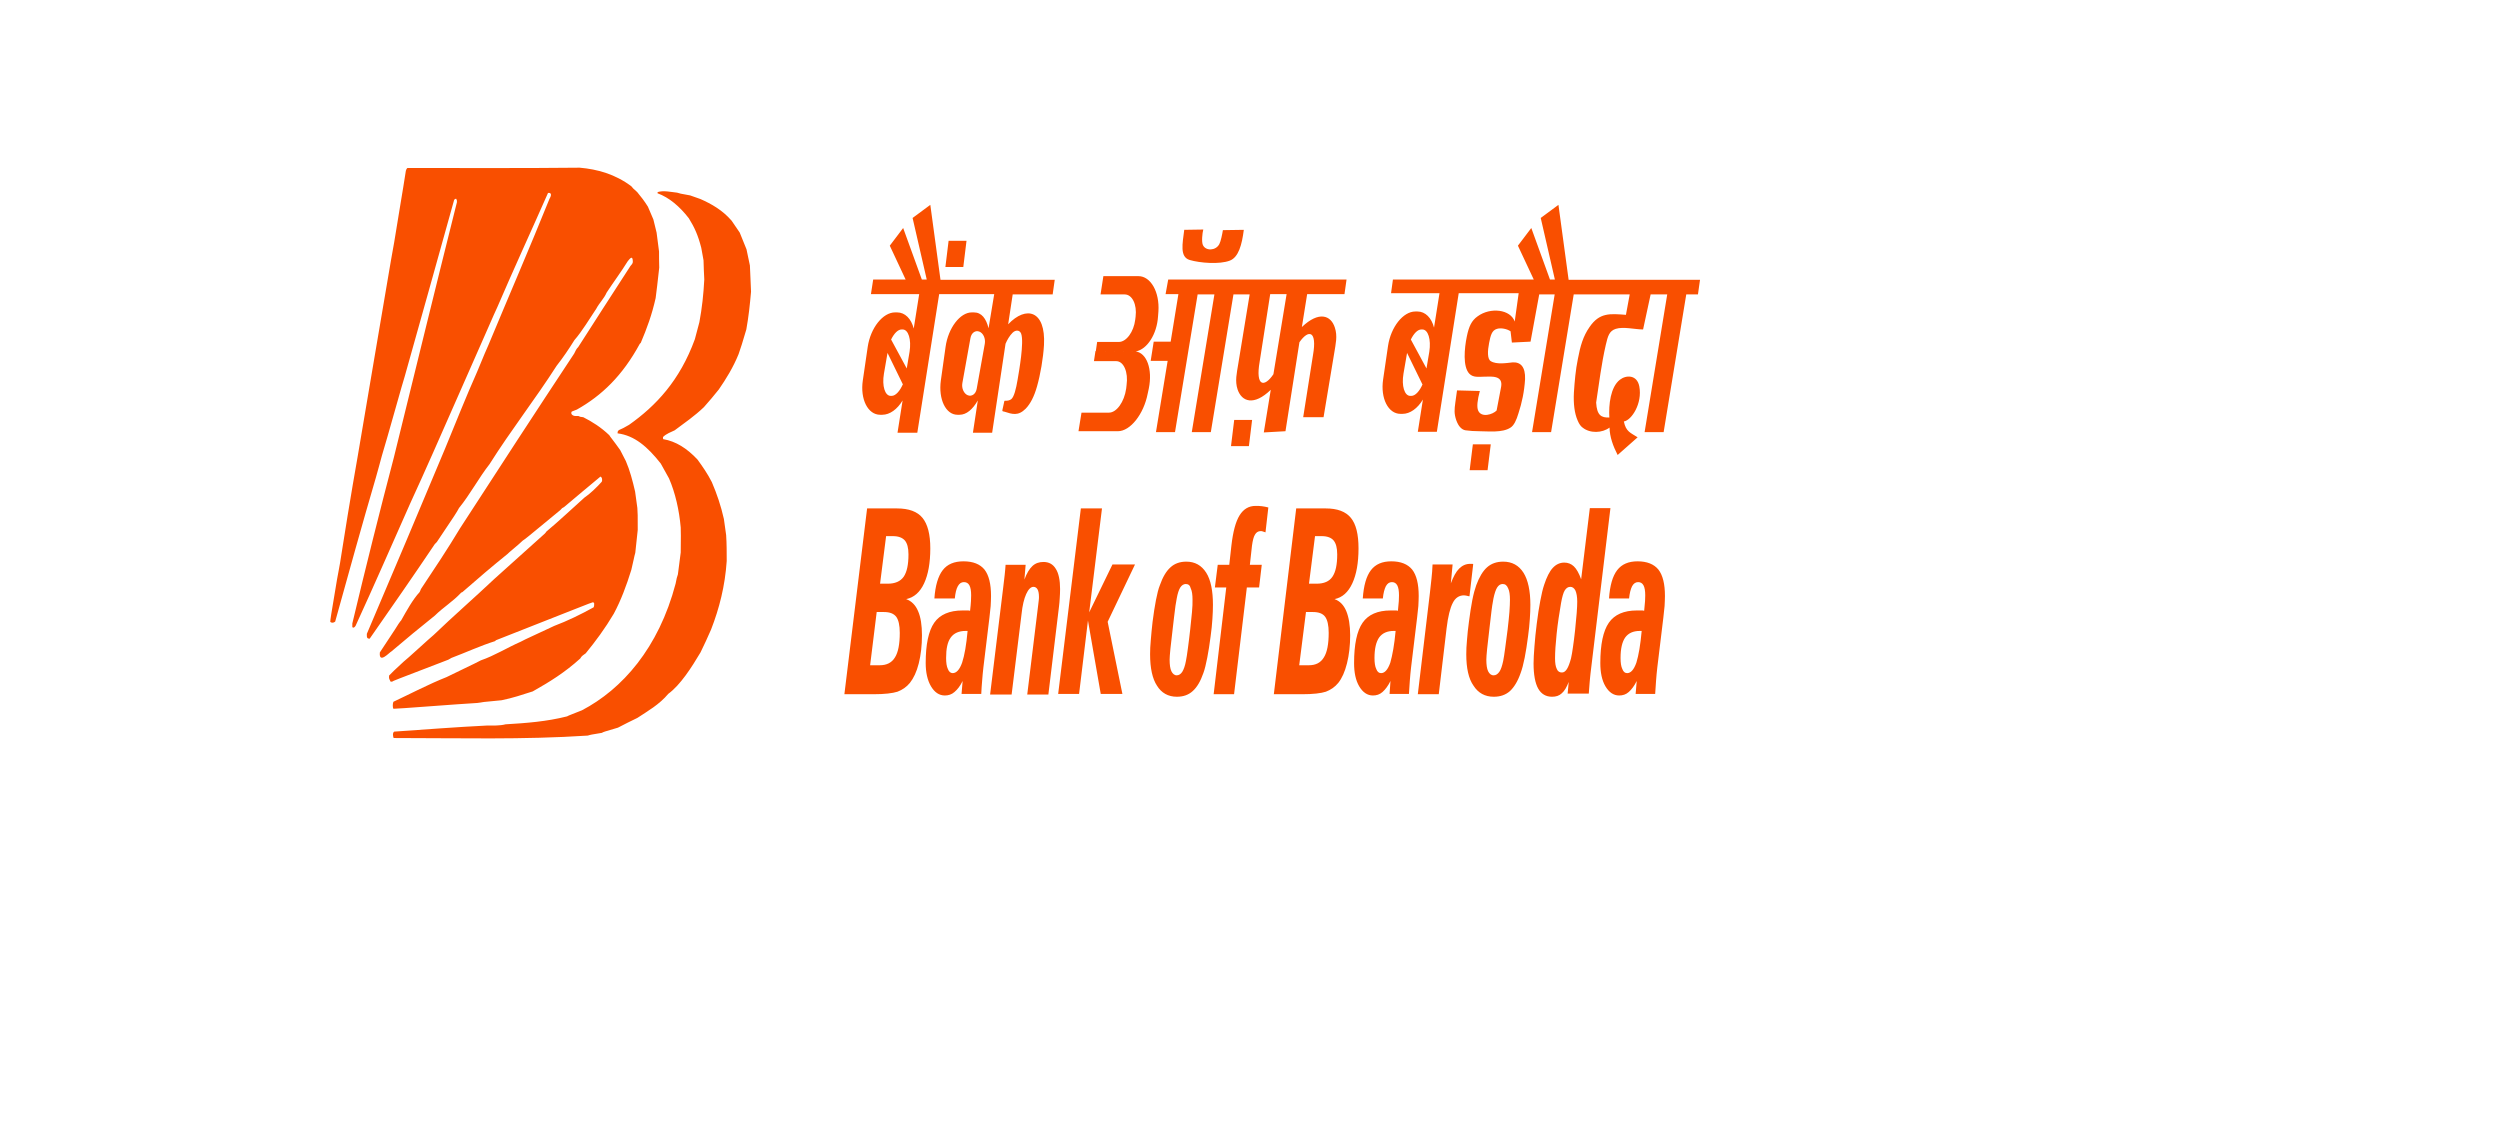
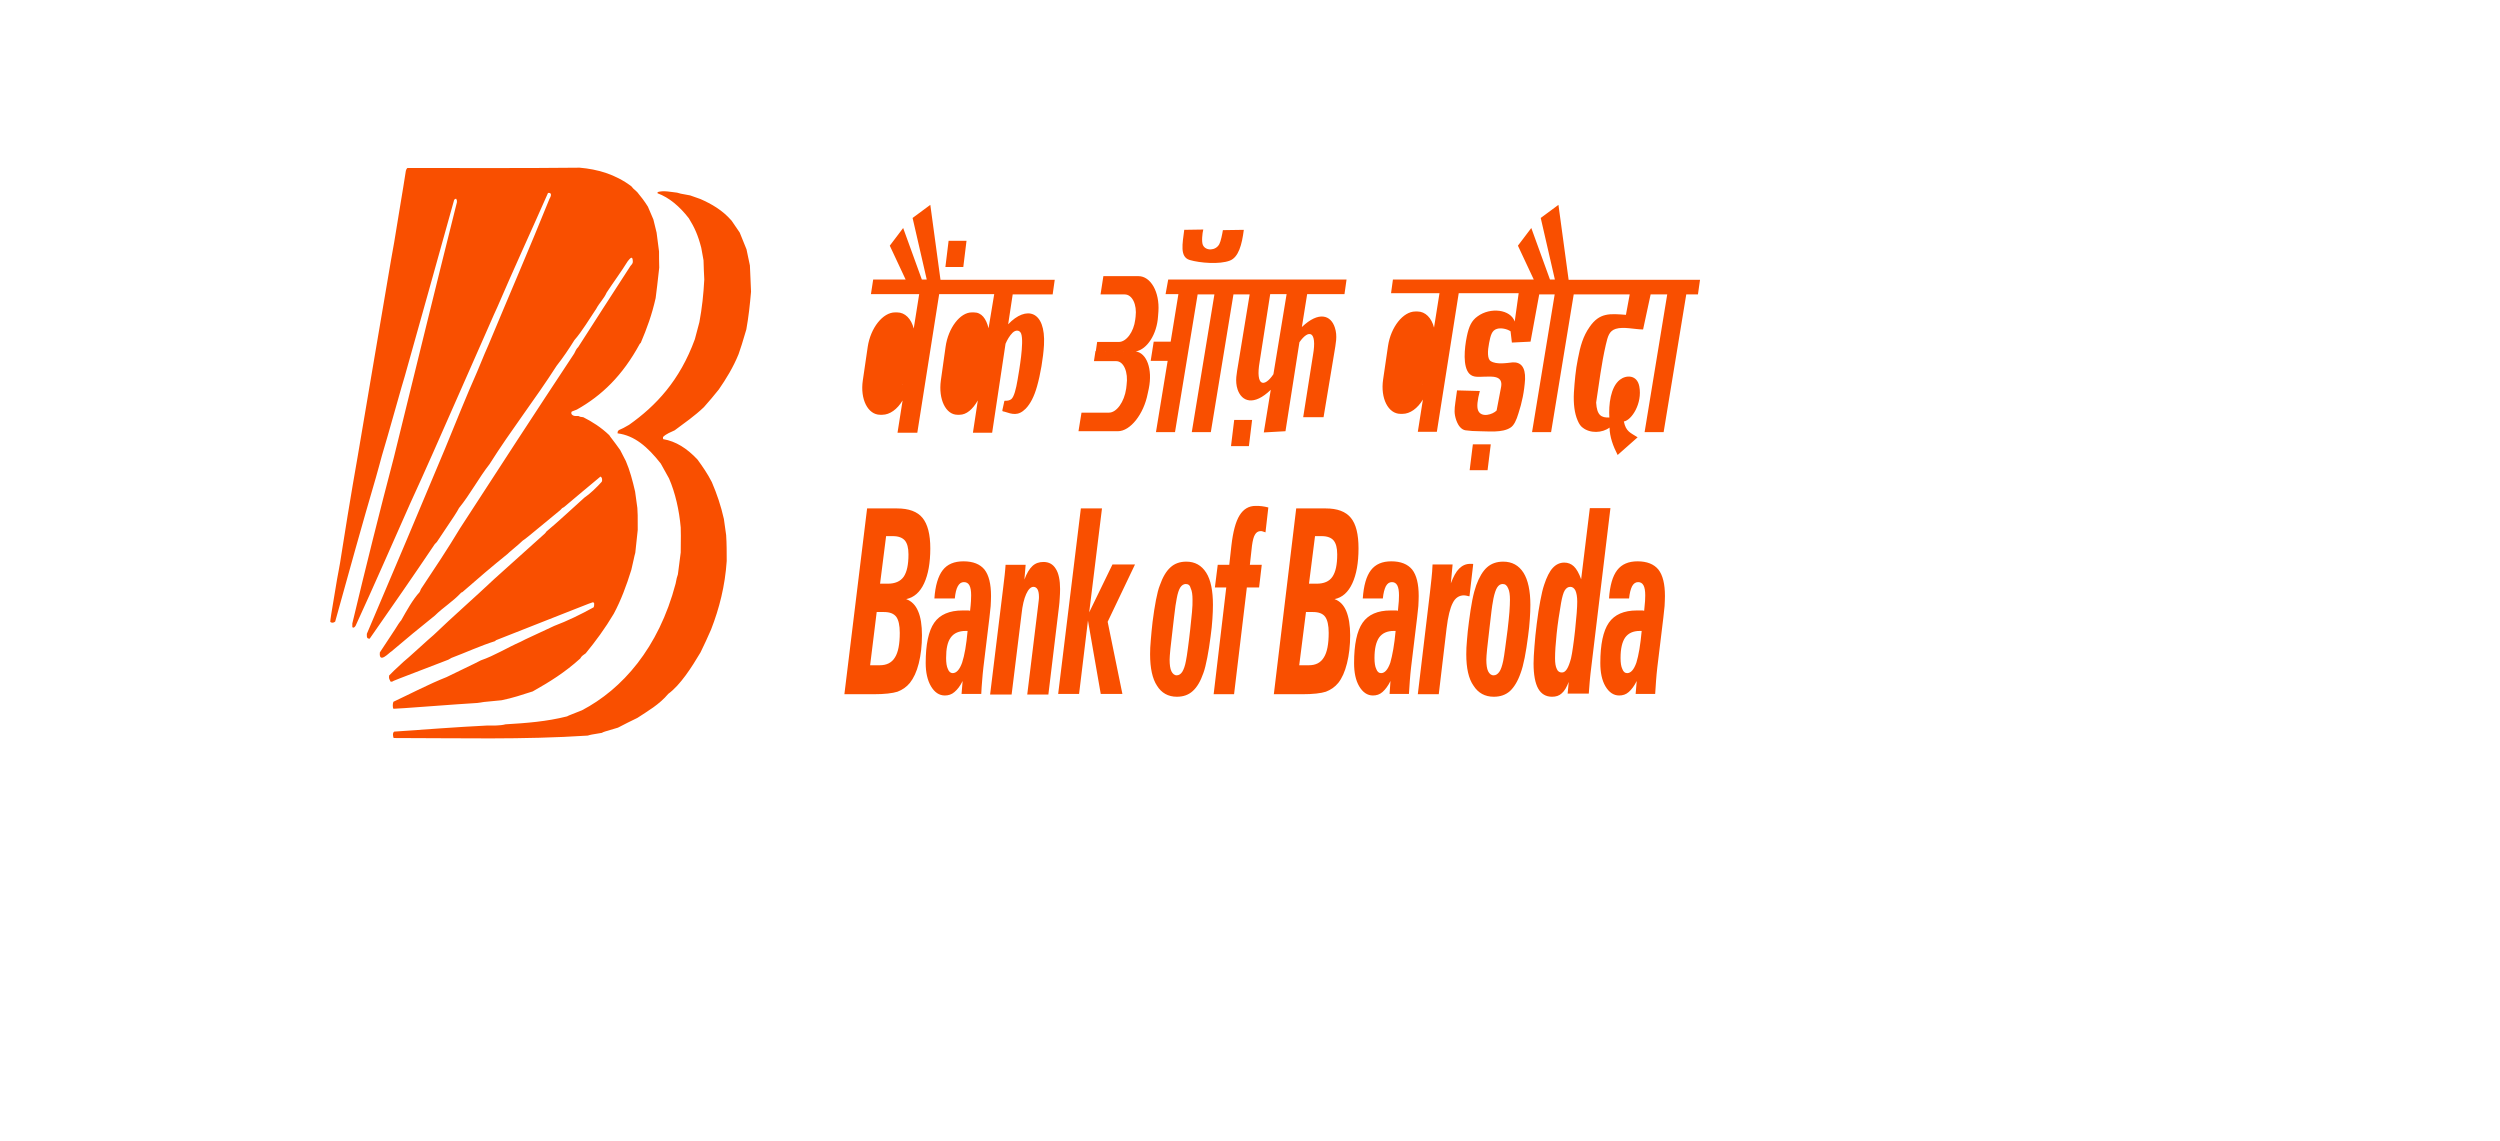
<svg xmlns="http://www.w3.org/2000/svg" viewBox="-234 25.7 805 499.8" width="2500" height="1141">
  <defs />
  <g fill="#f94f00" style="" transform="matrix(0.568103, 0, 0, 0.68017, -101.1536, 92.19074)">
    <path d="M 776.662 308.569 L 775.296 308.569 C 770.092 308.569 766.396 309.991 763.933 312.827 C 761.603 315.669 760.375 319.926 760.375 326.01 C 760.375 329.052 760.786 331.487 761.744 333.108 C 762.564 334.935 763.796 335.745 765.435 335.745 C 768.313 335.745 770.64 333.514 772.558 329.052 C 774.336 324.186 775.705 317.495 776.662 308.569 M 772.829 340.817 C 770.913 344.061 768.861 346.292 766.67 347.915 C 764.48 349.539 762.017 350.145 759.279 350.145 C 755.033 350.145 751.475 348.117 748.738 344.265 C 746 340.412 744.77 335.341 744.77 329.258 C 744.77 317.288 746.957 308.569 751.338 303.296 C 755.717 298.022 762.974 295.388 772.966 295.388 L 776.391 295.388 C 777.209 295.388 777.893 295.388 778.579 295.587 C 778.853 292.953 779.126 290.923 779.263 289.301 C 779.4 287.678 779.4 286.461 779.4 285.651 C 779.4 282.811 778.989 280.58 778.031 279.163 C 777.072 277.74 775.705 277.133 773.923 277.133 C 772.006 277.133 770.501 277.943 769.271 279.767 C 768.174 281.594 767.355 284.23 766.944 287.678 L 751.475 287.678 C 752.158 279.363 754.213 273.277 757.772 269.427 C 761.331 265.568 766.534 263.746 773.514 263.746 C 780.768 263.746 786.109 265.568 789.529 269.023 C 792.952 272.669 794.597 278.348 794.597 286.056 C 794.597 288.082 794.455 290.113 794.32 292.545 C 794.045 294.983 793.774 297.413 793.363 300.05 L 788.71 332.094 C 788.296 334.935 788.026 337.775 787.749 340.613 C 787.475 343.454 787.339 346.092 787.065 349.134 L 772.006 349.134 L 772.829 340.817 Z M 720.4 341.424 C 718.896 344.671 717.117 347.307 715.064 348.727 C 713.009 350.35 710.546 350.959 707.534 350.959 C 702.743 350.959 699.184 349.134 696.856 345.688 C 694.532 342.233 693.297 336.76 693.297 329.458 C 693.297 326.621 693.573 322.97 693.982 318.506 C 694.391 314.041 694.941 309.174 695.76 303.902 C 696.585 298.223 697.539 293.357 698.5 289.099 C 699.459 284.841 700.418 281.393 701.511 278.755 C 703.427 273.888 705.62 270.237 708.082 268.007 C 710.546 265.771 713.559 264.558 716.98 264.558 C 719.854 264.558 722.317 265.369 724.373 266.99 C 726.426 268.615 728.338 271.452 729.984 275.306 L 736.691 229.468 L 752.571 229.468 L 737.24 335.745 C 736.966 337.369 736.829 339.399 736.554 341.629 C 736.282 343.862 736.144 346.292 735.871 348.93 L 719.578 348.93 L 720.4 341.424 Z M 721.634 280.175 C 719.854 280.175 718.485 280.986 717.391 282.403 C 716.295 283.827 715.336 286.666 714.513 290.516 C 713.15 297.212 711.915 303.699 711.092 310.396 C 710.272 316.884 709.863 322.157 709.863 326.215 C 709.863 329.258 710.272 331.487 711.232 333.108 C 712.051 334.731 713.419 335.341 715.2 335.341 C 716.708 335.341 717.937 334.531 719.033 333.108 C 720.129 331.691 721.224 329.258 722.183 326.215 C 722.729 324.389 723.138 321.953 723.688 318.912 C 724.237 315.869 724.782 312.221 725.331 307.959 C 725.877 303.699 726.287 300.05 726.561 297.007 C 726.836 293.964 726.97 291.533 726.97 289.707 C 726.97 286.461 726.426 284.23 725.602 282.609 C 724.646 280.986 723.279 280.175 721.634 280.175 M 669.48 278.348 C 667.701 278.348 666.331 279.163 665.236 280.58 C 664.141 281.998 663.181 284.433 662.362 287.678 C 662.088 288.69 661.813 290.113 661.405 292.345 C 660.993 294.576 660.721 296.809 660.309 299.646 C 660.037 301.266 659.759 303.497 659.348 306.539 C 657.705 317.693 656.885 324.591 656.885 327.027 C 656.885 330.271 657.296 332.91 658.255 334.531 C 659.214 336.151 660.582 337.165 662.497 337.165 C 664.279 337.165 665.649 336.357 666.88 334.935 C 668.111 333.514 669.069 331.083 669.892 327.837 C 670.302 326.01 670.849 323.374 671.396 319.727 C 671.944 316.074 672.63 312.016 673.313 307.553 C 673.86 303.296 674.409 299.646 674.681 296.398 C 674.955 293.156 675.093 290.516 675.093 288.489 C 675.093 285.244 674.681 282.811 673.723 281.19 C 672.765 279.163 671.396 278.348 669.48 278.348 M 641.417 323.578 C 641.417 320.941 641.555 317.899 641.966 314.448 C 642.24 311.002 642.788 306.949 643.471 302.685 C 644.293 297.413 645.113 292.749 646.073 288.69 C 647.031 284.637 648.125 281.393 649.085 279.163 C 651.411 273.888 654.147 270.034 657.434 267.6 C 660.721 265.165 664.826 263.947 669.892 263.947 C 676.734 263.947 681.936 266.384 685.497 271.047 C 689.054 275.709 690.834 282.811 690.834 291.734 C 690.834 294.576 690.7 297.619 690.424 300.858 C 690.15 304.309 689.741 307.959 689.054 312.016 C 688.235 317.288 687.412 321.755 686.453 325.809 C 685.497 329.863 684.403 333.313 683.304 335.745 C 681.115 341.019 678.241 344.872 675.093 347.307 C 671.807 349.737 667.701 350.959 662.638 350.959 C 655.793 350.959 650.589 348.525 647.031 343.862 C 643.197 339.399 641.417 332.504 641.417 323.578 M 604.048 349.335 L 613.354 284.23 C 613.767 281.19 614.177 277.943 614.586 274.9 C 614.999 271.861 615.271 268.817 615.41 265.771 L 630.877 265.771 L 629.51 277.943 C 631.427 273.685 633.479 270.437 635.945 268.41 C 638.407 266.384 641.145 265.369 644.429 265.369 L 645.933 265.369 C 646.207 265.369 646.62 265.369 646.757 265.568 L 643.883 286.258 L 643.607 286.258 C 641.688 285.849 640.461 285.651 639.638 285.651 C 635.945 285.651 632.929 287.272 631.014 290.516 C 628.96 293.763 627.32 299.239 626.225 306.949 L 620.2 349.335 L 604.048 349.335 Z M 586.937 308.569 L 585.568 308.569 C 580.367 308.569 576.671 309.991 574.207 312.827 C 571.882 315.669 570.647 319.926 570.647 326.01 C 570.647 329.052 571.057 331.487 572.015 333.108 C 572.837 334.935 574.071 335.745 575.713 335.745 C 578.587 335.745 580.915 333.514 582.83 329.052 C 584.473 324.186 585.977 317.495 586.937 308.569 M 582.969 340.817 C 581.05 344.061 578.997 346.292 576.808 347.915 C 574.618 349.539 572.152 350.145 569.415 350.145 C 565.171 350.145 561.613 348.117 558.876 344.265 C 556.136 340.412 554.909 335.341 554.909 329.258 C 554.909 317.288 557.097 308.569 561.477 303.296 C 565.856 298.022 573.112 295.388 583.104 295.388 L 586.525 295.388 C 587.347 295.388 588.03 295.388 588.716 295.587 C 588.99 292.953 589.265 290.923 589.4 289.301 C 589.538 287.678 589.538 286.461 589.538 285.651 C 589.538 282.811 589.127 280.58 588.171 279.163 C 587.212 277.74 585.842 277.133 584.06 277.133 C 582.144 277.133 580.64 277.943 579.408 279.767 C 578.314 281.594 577.492 284.23 577.082 287.678 L 561.613 287.678 C 562.298 279.363 564.351 273.277 567.91 269.427 C 571.467 265.568 576.671 263.746 583.654 263.746 C 590.908 263.746 596.247 265.568 599.669 269.023 C 603.089 272.669 604.733 278.348 604.733 286.056 C 604.733 288.082 604.594 290.113 604.46 292.545 C 604.185 294.983 603.912 297.413 603.501 300.05 L 598.847 332.094 C 598.435 334.935 598.163 337.775 597.89 340.613 C 597.615 343.454 597.479 346.092 597.205 349.134 L 582.282 349.134 L 582.969 340.817 Z M 493.032 349.335 L 510.28 229.673 L 533.002 229.673 C 542.039 229.673 548.473 231.699 552.442 235.756 C 556.411 239.812 558.329 246.303 558.329 255.429 C 558.329 264.757 556.685 272.263 553.539 277.943 C 550.391 283.62 545.871 287.071 539.847 288.082 C 543.953 289.301 546.966 291.939 548.882 295.792 C 550.801 299.646 551.893 304.918 551.893 311.407 C 551.893 317.899 551.076 323.981 549.43 329.458 C 547.787 334.935 545.597 338.993 542.724 342.033 C 540.121 344.671 536.975 346.499 533.141 347.714 C 529.445 348.727 523.285 349.335 514.799 349.335 L 493.032 349.335 Z M 512.609 330.678 L 520.001 330.678 C 525.338 330.678 529.173 329.052 531.633 325.604 C 534.1 322.363 535.331 317.085 535.331 309.786 C 535.331 304.918 534.371 301.472 532.592 299.443 C 530.813 297.413 527.665 296.398 523.285 296.398 L 517.811 296.398 L 512.609 330.678 Z M 520.134 278.147 L 526.022 278.147 C 531.633 278.147 535.741 276.725 538.204 273.685 C 540.671 270.643 541.901 265.979 541.901 259.286 C 541.901 255.025 540.941 252.185 539.163 250.359 C 537.384 248.534 534.236 247.52 529.993 247.52 L 524.79 247.52 L 520.134 278.147 Z M 446.628 349.335 L 456.348 280.58 L 447.586 280.58 L 449.776 265.979 L 458.673 265.979 L 460.317 253.606 C 461.549 244.682 463.602 238.191 466.614 234.133 C 469.626 230.079 473.731 228.051 478.932 228.051 C 480.575 228.051 482.219 228.051 483.863 228.252 C 485.504 228.458 487.148 228.659 488.79 229.062 L 486.598 245.088 C 485.774 244.882 484.957 244.682 484.407 244.477 C 483.863 244.277 483.314 244.277 482.905 244.277 C 480.986 244.277 479.48 245.088 478.522 246.508 C 477.428 247.925 476.742 250.359 476.194 253.606 L 474.554 265.979 L 483.723 265.979 L 481.671 280.58 L 472.225 280.58 L 462.37 349.335 L 446.628 349.335 Z M 425.137 278.348 C 423.494 278.348 421.99 279.163 420.894 280.58 C 419.799 281.998 418.841 284.433 418.157 287.678 C 417.88 288.69 417.606 290.113 417.197 292.345 C 416.788 294.576 416.512 296.809 416.103 299.646 C 415.828 301.266 415.552 303.497 415.144 306.539 C 413.5 317.693 412.68 324.591 412.68 327.027 C 412.68 330.271 413.09 332.91 414.048 334.531 C 415.009 336.151 416.376 337.165 418.157 337.165 C 419.799 337.165 421.305 336.357 422.401 334.935 C 423.494 333.514 424.589 331.083 425.273 327.837 C 425.687 326.01 426.233 323.374 426.779 319.727 C 427.327 316.074 428.011 312.016 428.56 307.553 C 429.107 303.296 429.519 299.646 429.929 296.398 C 430.339 293.156 430.339 290.516 430.339 288.489 C 430.339 285.244 429.929 282.811 428.97 281.19 C 428.423 279.163 427.052 278.348 425.137 278.348 M 397.624 323.578 C 397.624 320.941 397.759 317.899 398.168 314.448 C 398.444 311.002 398.992 306.949 399.538 302.685 C 400.362 297.413 401.182 292.749 402.143 288.69 C 403.097 284.637 404.058 281.393 405.15 279.163 C 407.342 273.888 410.081 270.034 413.363 267.6 C 416.512 265.165 420.618 263.947 425.548 263.947 C 432.256 263.947 437.32 266.384 440.878 271.047 C 444.437 275.709 446.082 282.811 446.082 291.734 C 446.082 294.576 445.942 297.619 445.669 300.858 C 445.4 304.309 444.985 307.959 444.3 312.016 C 443.482 317.288 442.658 321.755 441.697 325.809 C 440.743 329.863 439.783 333.313 438.687 335.745 C 436.5 341.019 433.762 344.872 430.476 347.307 C 427.327 349.737 423.221 350.959 418.289 350.959 C 411.585 350.959 406.385 348.525 402.961 343.862 C 399.404 339.399 397.624 332.504 397.624 323.578 M 326.714 349.335 L 344.237 229.673 L 360.528 229.673 L 350.67 296.603 L 368.604 265.771 L 385.988 265.771 L 364.906 302.685 L 376.267 349.134 L 359.569 349.134 L 349.711 301.876 L 342.869 349.134 L 326.714 349.134 L 326.714 349.335 Z M 274.29 349.335 L 284.279 281.19 C 284.83 277.74 285.24 274.701 285.513 272.466 C 285.787 270.034 286.061 268.007 286.198 265.979 L 301.665 265.979 L 300.706 275.51 C 302.487 271.452 304.54 268.615 306.867 266.788 C 309.193 264.962 312.069 264.153 315.353 264.153 C 319.597 264.153 322.746 265.568 324.937 268.615 C 327.123 271.452 328.222 275.916 328.222 281.594 C 328.222 283.62 328.083 285.651 327.947 287.479 C 327.809 289.301 327.674 291.127 327.4 292.749 L 319.188 349.539 L 302.896 349.539 L 311.247 292.545 C 311.519 290.923 311.657 289.504 311.793 288.69 C 311.933 287.881 311.933 287.071 311.933 286.666 C 311.933 284.433 311.519 282.811 310.834 281.8 C 310.152 280.783 309.056 280.175 307.689 280.175 C 305.634 280.175 303.717 281.8 302.074 284.841 C 300.434 287.881 299.2 292.142 298.518 297.619 L 290.851 349.539 L 274.29 349.539 L 274.29 349.335 Z M 256.902 308.569 L 255.397 308.569 C 250.195 308.569 246.364 309.991 243.899 312.827 C 241.435 315.669 240.341 319.926 240.341 326.01 C 240.341 329.052 240.752 331.487 241.711 333.108 C 242.531 334.935 243.899 335.745 245.402 335.745 C 248.277 335.745 250.745 333.514 252.66 329.052 C 254.578 324.186 255.947 317.495 256.902 308.569 M 253.069 340.817 C 251.154 344.061 249.102 346.292 246.774 347.915 C 244.584 349.539 241.982 350.145 239.381 350.145 C 234.999 350.145 231.443 348.117 228.704 344.265 C 225.966 340.412 224.597 335.341 224.597 329.258 C 224.597 317.288 226.786 308.569 231.17 303.296 C 235.548 298.022 242.94 295.388 253.069 295.388 L 256.492 295.388 C 257.315 295.388 258 295.388 258.82 295.587 C 259.229 292.953 259.366 290.923 259.505 289.301 C 259.64 287.678 259.64 286.461 259.64 285.651 C 259.64 282.811 259.229 280.58 258.273 279.163 C 257.315 277.74 255.947 277.133 254.03 277.133 C 252.114 277.133 250.606 277.943 249.376 279.767 C 248.142 281.594 247.459 284.23 247.048 287.678 L 231.303 287.678 C 231.989 279.363 234.18 273.277 237.739 269.427 C 241.297 265.568 246.637 263.746 253.754 263.746 C 261.147 263.746 266.484 265.568 269.908 269.023 C 273.331 272.669 274.973 278.348 274.973 286.056 C 274.973 288.082 274.835 290.113 274.697 292.545 C 274.424 294.983 274.15 297.413 273.74 300.05 L 269.086 332.094 C 268.675 334.935 268.4 337.775 268.127 340.613 C 267.855 343.454 267.579 346.092 267.445 349.134 L 252.25 349.134 L 253.069 340.817 Z M 161.904 349.335 L 179.426 229.673 L 202.421 229.673 C 211.594 229.673 218.166 231.699 222.132 235.756 C 226.102 239.812 228.154 246.303 228.154 255.429 C 228.154 264.757 226.514 272.263 223.367 277.943 C 220.217 283.62 215.563 287.071 209.54 288.082 C 213.646 289.301 216.796 291.939 218.711 295.792 C 220.765 299.646 221.723 304.918 221.723 311.407 C 221.723 317.899 220.902 323.981 219.26 329.458 C 217.616 334.935 215.287 338.993 212.416 342.033 C 209.811 344.671 206.664 346.499 202.832 347.714 C 198.999 348.727 192.84 349.335 184.217 349.335 L 161.904 349.335 Z M 181.75 330.678 L 189.144 330.678 C 194.481 330.678 198.453 329.052 200.917 325.604 C 203.379 322.363 204.613 317.085 204.613 309.786 C 204.613 304.918 203.654 301.472 201.876 299.443 C 199.958 297.413 196.947 296.398 192.429 296.398 L 186.819 296.398 L 181.75 330.678 Z M 189.419 278.147 L 195.305 278.147 C 200.917 278.147 205.026 276.725 207.622 273.685 C 210.087 270.643 211.32 265.979 211.32 259.286 C 211.32 255.025 210.361 252.185 208.581 250.359 C 206.664 248.534 203.654 247.52 199.273 247.52 L 194.071 247.52 L 189.419 278.147 Z" style="" />
-     <path clip-rule="evenodd" d="M 646.491 188.392 L 660.3 188.392 L 657.829 205.067 L 644.019 205.067 L 646.491 188.392 Z M 607.827 149.543 C 605.502 154.054 602.159 157.195 599.105 157.195 L 598.233 157.195 C 593.729 157.195 591.402 150.719 593 142.873 L 595.762 129.528 L 607.681 149.935 L 607.827 149.543 Z M 606.808 114.42 L 607.537 114.42 C 612.043 114.42 614.369 120.894 612.915 128.742 L 610.735 139.536 L 598.67 120.894 C 600.995 116.973 603.903 114.42 606.808 114.42 M 584.861 82.244 L 693.441 82.244 L 681.232 60.462 L 691.551 49.082 L 705.941 82.244 L 709.721 82.244 L 698.82 42.606 L 712.483 34.172 L 720.332 82.438 L 821.643 82.438 L 820.045 91.857 L 811.034 91.857 L 793.589 180.543 L 778.91 180.543 L 796.352 91.857 L 783.561 91.857 L 777.746 114.42 C 771.497 114.42 762.63 112.458 756.669 114.029 C 751.583 115.402 750.565 118.736 748.966 124.427 C 745.623 136.592 743.881 148.757 741.553 161.511 C 742.135 169.75 745.479 171.32 751.728 171.125 C 751.147 162.885 752.601 151.504 759.867 146.794 C 764.664 143.654 773.095 143.46 774.839 151.111 C 777.311 162.099 768.88 172.891 762.921 173.676 C 764.519 180.346 768.154 180.935 773.533 183.878 L 758.125 195.258 C 754.635 189.568 752.02 183.683 751.873 177.601 C 746.351 181.133 736.903 181.524 731.087 177.601 C 729.78 176.815 728.472 175.442 727.308 173.086 C 724.837 168.378 723.966 162.295 724.402 155.035 C 724.982 147.777 725.71 140.516 727.453 133.453 C 729.343 125.014 731.525 118.736 736.467 112.851 C 744.17 103.432 752.311 104.217 764.519 105.002 L 767.426 91.857 L 724.255 91.857 L 706.815 180.543 L 692.132 180.543 L 709.576 91.857 L 697.657 91.857 L 690.97 122.27 L 676.58 122.857 L 675.563 115.597 C 672.801 114.029 668.15 113.242 665.097 114.029 C 661.028 115.008 660.155 118.344 658.993 123.249 C 657.829 128.156 657.538 133.453 660.3 134.826 C 664.807 137.181 672.655 136.002 677.307 135.611 C 683.412 135.415 687.046 138.553 686.754 146.402 C 686.173 154.447 684.285 161.708 681.666 168.378 C 680.069 172.891 678.179 176.226 675.563 177.601 C 669.312 181.133 657.975 179.954 651.289 179.954 C 647.655 179.954 644.165 179.757 640.823 179.367 C 639.37 179.172 638.06 178.579 636.753 177.404 C 635.59 176.423 634.573 174.852 633.7 172.891 C 631.956 168.574 632.247 166.023 632.974 161.511 L 634.282 153.662 L 651.87 154.054 C 649.981 159.94 649.398 164.259 650.562 166.612 C 653.034 171.515 661.9 169.163 664.807 166.612 L 668.295 151.309 C 669.021 147.777 667.422 146.206 665.097 145.421 C 661.9 144.439 658.266 144.833 655.068 144.833 C 651.579 144.833 646.781 145.618 643.729 142.873 C 638.642 138.357 639.951 126.585 641.839 118.933 C 643.439 112.458 645.474 108.731 650.126 105.982 C 660.008 99.901 675.563 101.472 678.759 109.319 L 681.813 91.071 L 635.59 91.071 L 618.729 180.346 L 604.047 180.346 L 607.973 159.548 C 603.903 165.239 598.088 168.771 592.273 168.771 L 590.674 168.771 C 581.226 168.771 575.124 158.764 577.303 146.599 L 581.082 125.014 C 583.262 112.851 592.71 102.846 602.159 102.846 L 603.756 102.846 C 609.863 102.846 614.658 106.966 616.549 113.242 L 620.763 91.071 L 583.408 91.071 L 584.861 82.244 Z M 423.952 50.258 L 438.634 50.063 C 437.909 52.419 437.18 57.913 438.344 60.071 C 440.523 63.996 448.227 63.798 450.988 59.482 C 452.153 57.715 453.315 52.81 453.752 50.456 L 469.886 50.258 C 468.431 59.873 465.816 67.92 459.128 70.077 C 451.28 72.627 436.163 71.648 428.169 69.683 C 420.32 67.723 422.645 59.089 423.952 50.258 M 462.473 172.694 L 476.281 172.694 L 473.81 189.568 L 460.002 189.568 L 462.473 172.694 Z M 502.883 91.66 L 490.235 91.66 L 482.096 135.218 C 478.753 151.309 485.729 151.896 492.707 143.263 L 502.883 91.66 Z M 411.597 82.244 L 549.103 82.244 L 547.505 91.66 L 518.726 91.66 L 514.655 112.851 C 527.736 102.45 537.038 105.199 540.092 113.242 C 542.27 118.736 540.673 123.837 539.655 129.333 L 531.37 170.927 L 515.671 170.927 L 523.23 130.901 C 526.573 115.008 519.742 114.226 512.764 122.66 L 502.009 179.954 L 485.293 180.74 L 490.671 153.27 C 477.589 163.863 468.286 160.922 465.09 153.074 C 462.908 147.581 464.507 142.479 465.525 136.986 L 474.392 91.857 L 461.891 91.857 L 444.448 180.543 L 429.767 180.543 L 447.211 91.857 L 434.274 91.857 L 416.831 180.543 L 402.15 180.543 L 411.163 134.631 L 398.081 134.631 L 400.406 122.27 L 413.488 122.27 L 419.447 91.66 L 409.564 91.66 L 411.597 82.244 Z M 386.45 128.546 C 395.028 129.528 399.679 139.928 396.625 152.485 L 395.755 155.822 C 392.701 168.966 382.382 179.954 372.787 179.954 L 342.41 179.954 L 344.735 167.986 L 365.957 167.986 C 371.772 167.986 377.731 161.118 379.185 152.485 L 379.476 150.327 C 380.928 141.891 377.293 134.826 371.481 134.826 L 354.328 134.826 L 355.492 128.352 L 386.45 128.546 Z M 386.45 128.546 L 385.579 128.546 L 386.306 128.546 L 386.45 128.546 Z M 386.742 128.546 C 395.32 127.174 402.875 117.559 403.749 105.982 L 404.039 102.846 C 405.057 90.286 398.081 80.082 388.632 80.082 L 361.597 80.082 L 359.416 91.857 L 378.021 91.857 C 383.835 91.857 387.615 98.332 386.45 106.179 L 386.16 108.142 C 384.998 115.989 379.329 122.464 373.515 122.464 L 356.799 122.464 L 355.782 128.352 L 386.742 128.546 Z M 265.951 115.795 C 269.005 116.775 270.894 120.307 270.168 123.641 L 263.918 152.68 C 263.19 156.017 260.137 157.782 257.086 156.803 C 254.034 155.822 252.144 152.288 252.871 148.953 L 259.12 119.915 C 259.846 116.579 262.899 114.812 265.951 115.795 M 242.261 57.323 L 256.068 57.323 L 253.597 74.199 L 239.789 74.199 L 242.261 57.323 Z M 207.084 149.543 C 204.758 154.054 201.414 157.195 198.363 157.195 L 197.635 157.195 C 193.13 157.195 190.803 150.719 192.403 142.873 L 195.165 129.528 L 207.084 149.935 L 207.084 149.543 Z M 206.066 114.42 L 206.792 114.42 C 211.298 114.42 213.624 120.894 212.171 128.742 L 209.99 139.536 L 197.926 120.894 C 200.252 116.973 203.16 114.42 206.066 114.42 M 184.117 82.244 L 209.118 82.244 L 196.911 60.462 L 207.229 49.082 L 221.62 82.244 L 225.398 82.244 L 214.497 42.606 L 228.161 34.172 L 236.008 82.438 L 324.094 82.438 L 322.496 91.857 L 291.68 91.857 L 288.192 111.084 C 302.001 98.922 317.264 102.059 315.81 124.427 C 315.228 132.864 313.047 143.46 310.432 151.111 C 308.25 157.587 305.344 162.295 301.709 165.434 C 295.896 170.339 291.244 168.966 285.43 167.397 C 283.54 167.006 283.395 167.397 284.122 164.847 L 284.994 161.511 C 285.285 160.136 285.285 160.332 286.301 160.332 C 287.757 160.332 289.208 160.136 290.519 159.354 C 292.697 157.979 294.297 152.68 295.459 146.794 C 296.622 141.105 300.546 122.66 298.221 117.167 C 297.203 114.812 294.152 114.42 291.534 116.579 C 289.208 118.539 287.464 121.091 286.158 123.641 L 275.836 180.935 L 261.011 180.935 L 264.789 160.136 C 260.866 165.829 256.068 169.36 250.691 169.36 L 249.091 169.36 C 240.08 169.36 234.265 159.354 236.298 147.188 L 239.935 125.604 C 241.97 113.439 251.126 103.432 260.137 103.432 L 261.739 103.432 C 267.697 103.432 271.186 107.356 273.075 113.634 L 277.436 91.66 L 234.993 91.66 L 218.131 180.935 L 202.869 180.935 L 206.792 160.136 C 202.723 165.829 196.911 169.36 191.095 169.36 L 189.497 169.36 C 180.047 169.36 173.944 159.354 176.124 147.188 L 179.902 125.604 C 182.083 113.439 191.531 103.432 200.979 103.432 L 202.579 103.432 C 208.683 103.432 213.479 107.553 215.37 113.831 L 219.584 91.66 L 182.373 91.66 L 184.117 82.244 Z M 19.141 74.588 C 17.542 86.558 17.542 86.558 16.378 94.211 C 13.471 105.002 9.692 113.634 4.895 123.053 C 4.605 123.249 4.46 123.447 4.168 123.641 C -9.204 144.246 -25.193 156.998 -44.38 166.023 C -48.16 167.2 -48.16 167.2 -48.595 167.593 L -48.595 168.771 C -47.286 170.537 -44.815 170.145 -43.218 170.145 C -41.763 170.733 -41.763 170.733 -39.438 170.927 C -32.461 173.872 -25.775 177.404 -19.379 182.505 C -18.944 183.29 -15.891 186.232 -10.949 192.118 L -6.589 199.182 C -3.536 205.067 -1.356 211.937 0.534 218.805 L 2.278 229.4 C 2.568 233.325 2.568 233.325 2.568 243.527 C 1.987 248.431 1.263 253.338 0.681 258.242 C -0.337 261.184 -0.628 263.345 -2.372 269.232 C -6.151 279.434 -10.368 288.851 -15.891 297.484 C -22.577 306.904 -29.846 315.143 -37.55 322.993 C -38.856 323.776 -40.892 324.758 -41.763 326.327 C -53.684 335.353 -65.456 341.435 -78.393 347.518 C -86.388 349.677 -94.237 351.835 -102.378 353.211 C -117.201 354.385 -117.201 354.385 -121.419 354.976 C -134.501 355.563 -184.939 358.9 -185.81 358.703 C -186.538 357.72 -186.392 355.17 -185.81 354.188 C -172.293 348.89 -158.484 342.809 -144.821 338.297 C -143.657 337.707 -120.692 328.683 -118.366 327.505 C -108.046 324.562 -97.87 319.265 -87.695 315.536 C -85.369 314.359 -73.161 309.847 -61.823 305.333 C -51.794 302.194 -41.183 297.877 -31.443 293.364 C -31.009 292.579 -31.009 291.794 -31.009 290.812 C -31.298 290.617 -31.588 290.225 -31.733 290.028 C -32.607 290.028 -45.689 294.542 -106.737 314.556 C -107.028 314.751 -107.319 314.945 -107.464 315.143 C -118.657 318.087 -129.848 322.403 -141.042 325.935 C -141.913 326.327 -142.785 326.719 -143.513 327.111 C -185.81 340.651 -185.81 340.651 -186.829 341.238 L -187.992 341.238 C -188.862 339.669 -189.443 339.473 -189.153 337.314 C -185.956 334.568 -185.956 334.568 -178.106 328.486 C -176.071 327.308 -156.739 312.396 -154.849 311.218 C -139.442 298.858 -123.454 287.28 -108.046 275.116 C -95.109 265.503 -82.027 255.494 -69.091 245.882 C -68.654 245.489 -68.218 245.097 -67.782 244.508 C -57.898 237.64 -48.305 229.988 -38.565 222.729 C -34.058 220.176 -29.264 216.253 -25.193 212.524 C -24.467 211.153 -25.048 209.386 -26.211 209.19 C -35.659 215.666 -44.961 222.336 -54.265 228.81 C -55.718 229.4 -55.718 229.4 -57.171 230.772 C -83.917 249.217 -83.917 249.217 -86.098 250.394 C -89.151 252.944 -97.144 258.242 -97.87 259.027 C -109.499 266.876 -121.128 275.116 -132.609 283.552 C -133.046 283.751 -133.338 283.751 -133.628 283.948 C -139.879 289.635 -147.437 293.364 -153.833 298.663 C -165.024 306.117 -176.362 313.967 -187.409 321.814 C -188.717 322.207 -197.147 330.25 -196.276 322.403 C -192.351 317.499 -188.427 312.396 -184.502 307.491 C -183.339 305.726 -180.288 301.997 -179.851 301.801 C -175.635 295.524 -170.839 288.262 -165.605 283.552 C -165.315 282.965 -164.879 282.378 -164.59 281.592 C -154.415 268.838 -144.093 255.887 -134.355 242.348 C -105.138 204.677 -75.776 167.006 -46.415 129.922 C -45.544 128.352 -44.671 126.78 -43.363 125.801 C -25.483 102.649 -24.322 100.882 -3.1 73.608 C -1.646 72.232 -1.646 72.232 -1.209 71.058 C -1.209 66.348 -3.245 68.506 -5.136 70.468 C -10.368 77.532 -16.036 83.81 -21.415 90.68 C -23.448 94.604 -27.084 97.349 -29.409 101.079 C -34.495 107.356 -40.456 115.795 -46.27 121.286 C -50.486 126.978 -55.281 132.864 -59.934 137.768 C -76.647 159.548 -95.109 179.172 -111.68 201.145 C -119.819 209.778 -126.941 220.961 -135.228 229.4 C -137.408 232.736 -137.408 232.736 -152.233 251.179 C -152.816 251.767 -153.252 252.161 -153.833 252.552 C -170.403 273.155 -187.263 293.364 -204.125 313.574 C -206.015 313.574 -206.451 312.985 -206.307 310.435 C -186.101 270.8 -165.896 230.969 -145.983 191.139 C -137.844 174.657 -129.848 157.782 -121.273 141.694 C -115.169 129.528 -114.731 128.352 -112.551 124.427 C -96.999 93.23 -80.718 61.837 -65.456 30.247 C -63.567 27.696 -64.148 26.127 -66.619 26.52 C -79.556 51.045 -92.928 75.18 -105.72 100.098 C -107.9 103.824 -111.97 112.065 -155.287 193.884 C -156.303 196.044 -171.856 224.691 -172.874 226.457 C -186.829 252.749 -200.781 279.434 -215.026 305.333 C -215.754 306.117 -216.481 306.904 -217.498 306.117 L -217.498 303.762 C -207.323 268.054 -196.567 232.147 -185.52 197.025 C -169.385 142.283 -153.252 87.147 -136.827 32.405 C -136.827 31.227 -136.827 31.227 -137.408 30.247 C -137.989 30.247 -138.57 30.444 -139.006 31.029 C -151.506 68.899 -164.443 106.769 -177.09 144.638 C -177.67 145.618 -190.898 185.449 -194.676 195.651 C -196.276 200.948 -197.584 204.285 -199.329 209.778 C -210.086 240.388 -220.405 271.584 -230.726 302.586 C -232.033 303.371 -233.197 303.566 -234.504 302.783 C -234.36 300.624 -234.36 300.624 -229.271 275.313 C -228.836 273.94 -227.381 266.287 -226.946 264.717 C -226.509 261.97 -226.075 260.596 -221.131 234.306 C -218.515 221.158 -215.899 208.014 -213.138 195.062 C -212.701 192.316 -187.992 71.648 -187.701 69.88 C -186.829 65.957 -186.101 62.228 -185.23 58.304 C -182.031 41.43 -178.687 25.732 -176.216 12.194 C -175.926 11.215 -175.635 11.017 -175.054 10.429 C -130.866 10.429 -86.532 10.626 -42.199 10.233 C -28.682 11.215 -14.872 14.353 -2.372 22.2 C -1.065 23.575 -1.065 23.575 2.134 25.93 C 4.895 28.676 7.803 31.816 10.418 35.348 C 11.873 38.096 13.18 40.841 14.634 43.588 C 15.506 46.334 16.232 49.279 17.106 52.026 C 17.687 56.146 18.412 60.266 18.993 64.191 C 18.993 67.33 18.993 70.861 19.141 74.588 M 89.928 90.09 C 89.056 98.527 88.039 106.377 86.295 114.42 C 82.66 124.623 82.66 124.623 80.334 130.312 C 76.12 138.947 70.741 146.206 65.071 153.074 C 59.549 158.764 59.549 158.764 53.588 164.453 C 46.467 170.145 38.619 174.657 31.058 179.367 C 28.151 180.543 24.664 181.524 22.047 183.683 C 22.047 184.664 22.047 184.664 22.193 185.056 C 31.931 186.429 40.506 190.941 48.646 198.202 C 52.571 202.714 56.351 207.227 59.695 212.719 C 63.619 220.376 66.669 227.831 68.997 236.462 C 69.578 239.993 70.16 243.33 70.741 246.864 C 71.177 252.357 71.177 257.851 71.177 263.539 C 69.869 279.63 65.509 293.953 59.112 307.686 C 55.043 315.338 55.043 315.338 50.972 322.403 C 43.995 332.214 35.419 343.398 26.116 349.088 C 19.286 355.955 10.129 360.274 2.278 364.59 C -2.664 366.552 -7.751 368.709 -12.692 370.867 C -23.886 373.613 -23.886 373.613 -25.048 374.203 C -33.623 375.38 -33.623 375.38 -35.95 375.968 C -85.661 378.714 -135.953 377.538 -185.666 377.538 C -186.247 376.164 -186.538 374.203 -185.23 373.417 C -161.391 372.046 -137.408 370.475 -113.569 369.493 C -108.919 369.493 -103.83 369.691 -99.325 368.709 C -83.336 367.926 -67.782 366.943 -51.938 363.607 C -50.922 363.018 -46.705 361.841 -40.456 359.684 C -9.495 346.143 18.704 319.656 31.786 278.06 C 32.657 274.331 32.657 274.331 33.53 272.173 L 35.711 258.048 C 35.856 246.471 35.856 246.471 35.711 241.956 C 34.548 230.772 31.495 219.589 26.698 210.366 C 24.517 207.227 22.482 203.891 20.303 200.754 C 10.129 189.961 0.099 182.701 -12.982 181.328 C -12.982 179.954 -12.692 179.757 -11.82 179.172 C -8.622 177.991 -8.622 177.991 -4.117 175.833 C 16.524 163.668 34.983 147.383 46.613 120.7 C 47.774 117.167 48.938 113.439 50.101 109.711 C 52.135 100.686 53.298 91.66 53.879 82.244 C 53.588 78.122 53.444 74.002 53.298 69.88 C 52.717 67.33 52.135 64.583 51.555 61.837 C 49.084 53.79 46.467 48.887 41.961 42.803 C 34.837 35.151 26.845 29.461 17.831 26.714 C 17.831 26.52 17.831 26.127 17.976 25.93 C 22.629 24.753 28.297 25.93 32.949 26.321 C 35.128 26.91 35.128 26.91 42.978 28.087 C 45.594 28.873 48.211 29.658 50.972 30.444 C 59.403 33.582 67.834 37.506 74.956 44.374 C 76.991 46.924 79.173 49.476 81.207 52.026 C 82.95 55.752 84.695 59.284 86.439 62.816 C 87.311 66.348 88.183 69.683 89.056 73.217 C 89.202 78.317 89.783 84.205 89.928 90.09" fill-rule="evenodd" style="" />
+     <path clip-rule="evenodd" d="M 646.491 188.392 L 660.3 188.392 L 657.829 205.067 L 644.019 205.067 L 646.491 188.392 Z M 607.827 149.543 C 605.502 154.054 602.159 157.195 599.105 157.195 L 598.233 157.195 C 593.729 157.195 591.402 150.719 593 142.873 L 595.762 129.528 L 607.681 149.935 L 607.827 149.543 Z M 606.808 114.42 L 607.537 114.42 C 612.043 114.42 614.369 120.894 612.915 128.742 L 610.735 139.536 L 598.67 120.894 C 600.995 116.973 603.903 114.42 606.808 114.42 M 584.861 82.244 L 693.441 82.244 L 681.232 60.462 L 691.551 49.082 L 705.941 82.244 L 709.721 82.244 L 698.82 42.606 L 712.483 34.172 L 720.332 82.438 L 821.643 82.438 L 820.045 91.857 L 811.034 91.857 L 793.589 180.543 L 778.91 180.543 L 796.352 91.857 L 783.561 91.857 L 777.746 114.42 C 771.497 114.42 762.63 112.458 756.669 114.029 C 751.583 115.402 750.565 118.736 748.966 124.427 C 745.623 136.592 743.881 148.757 741.553 161.511 C 742.135 169.75 745.479 171.32 751.728 171.125 C 751.147 162.885 752.601 151.504 759.867 146.794 C 764.664 143.654 773.095 143.46 774.839 151.111 C 777.311 162.099 768.88 172.891 762.921 173.676 C 764.519 180.346 768.154 180.935 773.533 183.878 L 758.125 195.258 C 754.635 189.568 752.02 183.683 751.873 177.601 C 746.351 181.133 736.903 181.524 731.087 177.601 C 729.78 176.815 728.472 175.442 727.308 173.086 C 724.837 168.378 723.966 162.295 724.402 155.035 C 724.982 147.777 725.71 140.516 727.453 133.453 C 729.343 125.014 731.525 118.736 736.467 112.851 C 744.17 103.432 752.311 104.217 764.519 105.002 L 767.426 91.857 L 724.255 91.857 L 706.815 180.543 L 692.132 180.543 L 709.576 91.857 L 697.657 91.857 L 690.97 122.27 L 676.58 122.857 L 675.563 115.597 C 672.801 114.029 668.15 113.242 665.097 114.029 C 661.028 115.008 660.155 118.344 658.993 123.249 C 657.829 128.156 657.538 133.453 660.3 134.826 C 664.807 137.181 672.655 136.002 677.307 135.611 C 683.412 135.415 687.046 138.553 686.754 146.402 C 686.173 154.447 684.285 161.708 681.666 168.378 C 680.069 172.891 678.179 176.226 675.563 177.601 C 669.312 181.133 657.975 179.954 651.289 179.954 C 647.655 179.954 644.165 179.757 640.823 179.367 C 639.37 179.172 638.06 178.579 636.753 177.404 C 635.59 176.423 634.573 174.852 633.7 172.891 C 631.956 168.574 632.247 166.023 632.974 161.511 L 634.282 153.662 L 651.87 154.054 C 649.981 159.94 649.398 164.259 650.562 166.612 C 653.034 171.515 661.9 169.163 664.807 166.612 L 668.295 151.309 C 669.021 147.777 667.422 146.206 665.097 145.421 C 661.9 144.439 658.266 144.833 655.068 144.833 C 651.579 144.833 646.781 145.618 643.729 142.873 C 638.642 138.357 639.951 126.585 641.839 118.933 C 643.439 112.458 645.474 108.731 650.126 105.982 C 660.008 99.901 675.563 101.472 678.759 109.319 L 681.813 91.071 L 635.59 91.071 L 618.729 180.346 L 604.047 180.346 L 607.973 159.548 C 603.903 165.239 598.088 168.771 592.273 168.771 L 590.674 168.771 C 581.226 168.771 575.124 158.764 577.303 146.599 L 581.082 125.014 C 583.262 112.851 592.71 102.846 602.159 102.846 L 603.756 102.846 C 609.863 102.846 614.658 106.966 616.549 113.242 L 620.763 91.071 L 583.408 91.071 L 584.861 82.244 Z M 423.952 50.258 L 438.634 50.063 C 437.909 52.419 437.18 57.913 438.344 60.071 C 440.523 63.996 448.227 63.798 450.988 59.482 C 452.153 57.715 453.315 52.81 453.752 50.456 L 469.886 50.258 C 468.431 59.873 465.816 67.92 459.128 70.077 C 451.28 72.627 436.163 71.648 428.169 69.683 C 420.32 67.723 422.645 59.089 423.952 50.258 M 462.473 172.694 L 476.281 172.694 L 473.81 189.568 L 460.002 189.568 L 462.473 172.694 Z M 502.883 91.66 L 490.235 91.66 L 482.096 135.218 C 478.753 151.309 485.729 151.896 492.707 143.263 L 502.883 91.66 Z M 411.597 82.244 L 549.103 82.244 L 547.505 91.66 L 518.726 91.66 L 514.655 112.851 C 527.736 102.45 537.038 105.199 540.092 113.242 C 542.27 118.736 540.673 123.837 539.655 129.333 L 531.37 170.927 L 515.671 170.927 L 523.23 130.901 C 526.573 115.008 519.742 114.226 512.764 122.66 L 502.009 179.954 L 485.293 180.74 L 490.671 153.27 C 477.589 163.863 468.286 160.922 465.09 153.074 C 462.908 147.581 464.507 142.479 465.525 136.986 L 474.392 91.857 L 461.891 91.857 L 444.448 180.543 L 429.767 180.543 L 447.211 91.857 L 434.274 91.857 L 416.831 180.543 L 402.15 180.543 L 411.163 134.631 L 398.081 134.631 L 400.406 122.27 L 413.488 122.27 L 419.447 91.66 L 409.564 91.66 L 411.597 82.244 Z M 386.45 128.546 C 395.028 129.528 399.679 139.928 396.625 152.485 L 395.755 155.822 C 392.701 168.966 382.382 179.954 372.787 179.954 L 342.41 179.954 L 344.735 167.986 L 365.957 167.986 C 371.772 167.986 377.731 161.118 379.185 152.485 L 379.476 150.327 C 380.928 141.891 377.293 134.826 371.481 134.826 L 354.328 134.826 L 355.492 128.352 L 386.45 128.546 Z M 386.45 128.546 L 385.579 128.546 L 386.306 128.546 L 386.45 128.546 Z M 386.742 128.546 C 395.32 127.174 402.875 117.559 403.749 105.982 L 404.039 102.846 C 405.057 90.286 398.081 80.082 388.632 80.082 L 361.597 80.082 L 359.416 91.857 L 378.021 91.857 C 383.835 91.857 387.615 98.332 386.45 106.179 L 386.16 108.142 C 384.998 115.989 379.329 122.464 373.515 122.464 L 356.799 122.464 L 355.782 128.352 L 386.742 128.546 Z M 265.951 115.795 C 269.005 116.775 270.894 120.307 270.168 123.641 L 263.918 152.68 C 263.19 156.017 260.137 157.782 257.086 156.803 C 254.034 155.822 252.144 152.288 252.871 148.953 L 259.12 119.915 C 259.846 116.579 262.899 114.812 265.951 115.795 M 242.261 57.323 L 256.068 57.323 L 253.597 74.199 L 239.789 74.199 L 242.261 57.323 Z M 207.084 149.543 C 204.758 154.054 201.414 157.195 198.363 157.195 L 197.635 157.195 C 193.13 157.195 190.803 150.719 192.403 142.873 L 195.165 129.528 L 207.084 149.935 L 207.084 149.543 Z M 206.066 114.42 L 206.792 114.42 C 211.298 114.42 213.624 120.894 212.171 128.742 L 209.99 139.536 L 197.926 120.894 C 200.252 116.973 203.16 114.42 206.066 114.42 M 184.117 82.244 L 209.118 82.244 L 196.911 60.462 L 207.229 49.082 L 221.62 82.244 L 225.398 82.244 L 214.497 42.606 L 228.161 34.172 L 236.008 82.438 L 324.094 82.438 L 322.496 91.857 L 291.68 91.857 L 288.192 111.084 C 302.001 98.922 317.264 102.059 315.81 124.427 C 315.228 132.864 313.047 143.46 310.432 151.111 C 308.25 157.587 305.344 162.295 301.709 165.434 C 295.896 170.339 291.244 168.966 285.43 167.397 C 283.54 167.006 283.395 167.397 284.122 164.847 L 284.994 161.511 C 285.285 160.136 285.285 160.332 286.301 160.332 C 287.757 160.332 289.208 160.136 290.519 159.354 C 292.697 157.979 294.297 152.68 295.459 146.794 C 296.622 141.105 300.546 122.66 298.221 117.167 C 297.203 114.812 294.152 114.42 291.534 116.579 C 289.208 118.539 287.464 121.091 286.158 123.641 L 275.836 180.935 L 261.011 180.935 L 264.789 160.136 C 260.866 165.829 256.068 169.36 250.691 169.36 L 249.091 169.36 C 240.08 169.36 234.265 159.354 236.298 147.188 L 239.935 125.604 C 241.97 113.439 251.126 103.432 260.137 103.432 L 261.739 103.432 C 267.697 103.432 271.186 107.356 273.075 113.634 L 277.436 91.66 L 234.993 91.66 L 218.131 180.935 L 202.869 180.935 L 206.792 160.136 C 202.723 165.829 196.911 169.36 191.095 169.36 L 189.497 169.36 C 180.047 169.36 173.944 159.354 176.124 147.188 L 179.902 125.604 C 182.083 113.439 191.531 103.432 200.979 103.432 L 202.579 103.432 C 208.683 103.432 213.479 107.553 215.37 113.831 L 219.584 91.66 L 182.373 91.66 L 184.117 82.244 Z M 19.141 74.588 C 17.542 86.558 17.542 86.558 16.378 94.211 C 13.471 105.002 9.692 113.634 4.895 123.053 C 4.605 123.249 4.46 123.447 4.168 123.641 C -9.204 144.246 -25.193 156.998 -44.38 166.023 C -48.16 167.2 -48.16 167.2 -48.595 167.593 L -48.595 168.771 C -47.286 170.537 -44.815 170.145 -43.218 170.145 C -41.763 170.733 -41.763 170.733 -39.438 170.927 C -32.461 173.872 -25.775 177.404 -19.379 182.505 C -18.944 183.29 -15.891 186.232 -10.949 192.118 L -6.589 199.182 C -3.536 205.067 -1.356 211.937 0.534 218.805 L 2.278 229.4 C 2.568 233.325 2.568 233.325 2.568 243.527 C 1.987 248.431 1.263 253.338 0.681 258.242 C -0.337 261.184 -0.628 263.345 -2.372 269.232 C -6.151 279.434 -10.368 288.851 -15.891 297.484 C -22.577 306.904 -29.846 315.143 -37.55 322.993 C -38.856 323.776 -40.892 324.758 -41.763 326.327 C -53.684 335.353 -65.456 341.435 -78.393 347.518 C -86.388 349.677 -94.237 351.835 -102.378 353.211 C -117.201 354.385 -117.201 354.385 -121.419 354.976 C -134.501 355.563 -184.939 358.9 -185.81 358.703 C -186.538 357.72 -186.392 355.17 -185.81 354.188 C -172.293 348.89 -158.484 342.809 -144.821 338.297 C -143.657 337.707 -120.692 328.683 -118.366 327.505 C -108.046 324.562 -97.87 319.265 -87.695 315.536 C -85.369 314.359 -73.161 309.847 -61.823 305.333 C -51.794 302.194 -41.183 297.877 -31.443 293.364 C -31.009 292.579 -31.009 291.794 -31.009 290.812 C -31.298 290.617 -31.588 290.225 -31.733 290.028 C -32.607 290.028 -45.689 294.542 -106.737 314.556 C -107.028 314.751 -107.319 314.945 -107.464 315.143 C -118.657 318.087 -129.848 322.403 -141.042 325.935 C -141.913 326.327 -142.785 326.719 -143.513 327.111 C -185.81 340.651 -185.81 340.651 -186.829 341.238 L -187.992 341.238 C -188.862 339.669 -189.443 339.473 -189.153 337.314 C -185.956 334.568 -185.956 334.568 -178.106 328.486 C -176.071 327.308 -156.739 312.396 -154.849 311.218 C -139.442 298.858 -123.454 287.28 -108.046 275.116 C -95.109 265.503 -82.027 255.494 -69.091 245.882 C -68.654 245.489 -68.218 245.097 -67.782 244.508 C -57.898 237.64 -48.305 229.988 -38.565 222.729 C -34.058 220.176 -29.264 216.253 -25.193 212.524 C -24.467 211.153 -25.048 209.386 -26.211 209.19 C -35.659 215.666 -44.961 222.336 -54.265 228.81 C -55.718 229.4 -55.718 229.4 -57.171 230.772 C -83.917 249.217 -83.917 249.217 -86.098 250.394 C -89.151 252.944 -97.144 258.242 -97.87 259.027 C -109.499 266.876 -121.128 275.116 -132.609 283.552 C -133.046 283.751 -133.338 283.751 -133.628 283.948 C -139.879 289.635 -147.437 293.364 -153.833 298.663 C -165.024 306.117 -176.362 313.967 -187.409 321.814 C -188.717 322.207 -197.147 330.25 -196.276 322.403 C -192.351 317.499 -188.427 312.396 -184.502 307.491 C -183.339 305.726 -180.288 301.997 -179.851 301.801 C -175.635 295.524 -170.839 288.262 -165.605 283.552 C -165.315 282.965 -164.879 282.378 -164.59 281.592 C -154.415 268.838 -144.093 255.887 -134.355 242.348 C -105.138 204.677 -75.776 167.006 -46.415 129.922 C -45.544 128.352 -44.671 126.78 -43.363 125.801 C -25.483 102.649 -24.322 100.882 -3.1 73.608 C -1.646 72.232 -1.646 72.232 -1.209 71.058 C -1.209 66.348 -3.245 68.506 -5.136 70.468 C -10.368 77.532 -16.036 83.81 -21.415 90.68 C -23.448 94.604 -27.084 97.349 -29.409 101.079 C -34.495 107.356 -40.456 115.795 -46.27 121.286 C -50.486 126.978 -55.281 132.864 -59.934 137.768 C -76.647 159.548 -95.109 179.172 -111.68 201.145 C -119.819 209.778 -126.941 220.961 -135.228 229.4 C -137.408 232.736 -137.408 232.736 -152.233 251.179 C -152.816 251.767 -153.252 252.161 -153.833 252.552 C -170.403 273.155 -187.263 293.364 -204.125 313.574 C -206.015 313.574 -206.451 312.985 -206.307 310.435 C -186.101 270.8 -165.896 230.969 -145.983 191.139 C -137.844 174.657 -129.848 157.782 -121.273 141.694 C -115.169 129.528 -114.731 128.352 -112.551 124.427 C -96.999 93.23 -80.718 61.837 -65.456 30.247 C -63.567 27.696 -64.148 26.127 -66.619 26.52 C -79.556 51.045 -92.928 75.18 -105.72 100.098 C -107.9 103.824 -111.97 112.065 -155.287 193.884 C -156.303 196.044 -171.856 224.691 -172.874 226.457 C -186.829 252.749 -200.781 279.434 -215.026 305.333 C -215.754 306.117 -216.481 306.904 -217.498 306.117 L -217.498 303.762 C -207.323 268.054 -196.567 232.147 -185.52 197.025 C -169.385 142.283 -153.252 87.147 -136.827 32.405 C -136.827 31.227 -136.827 31.227 -137.408 30.247 C -137.989 30.247 -138.57 30.444 -139.006 31.029 C -151.506 68.899 -164.443 106.769 -177.09 144.638 C -177.67 145.618 -190.898 185.449 -194.676 195.651 C -196.276 200.948 -197.584 204.285 -199.329 209.778 C -210.086 240.388 -220.405 271.584 -230.726 302.586 C -232.033 303.371 -233.197 303.566 -234.504 302.783 C -234.36 300.624 -234.36 300.624 -229.271 275.313 C -228.836 273.94 -227.381 266.287 -226.946 264.717 C -226.509 261.97 -226.075 260.596 -221.131 234.306 C -218.515 221.158 -215.899 208.014 -213.138 195.062 C -212.701 192.316 -187.992 71.648 -187.701 69.88 C -186.829 65.957 -186.101 62.228 -185.23 58.304 C -182.031 41.43 -178.687 25.732 -176.216 12.194 C -175.926 11.215 -175.635 11.017 -175.054 10.429 C -130.866 10.429 -86.532 10.626 -42.199 10.233 C -28.682 11.215 -14.872 14.353 -2.372 22.2 C -1.065 23.575 -1.065 23.575 2.134 25.93 C 4.895 28.676 7.803 31.816 10.418 35.348 C 11.873 38.096 13.18 40.841 14.634 43.588 C 15.506 46.334 16.232 49.279 17.106 52.026 C 17.687 56.146 18.412 60.266 18.993 64.191 C 18.993 67.33 18.993 70.861 19.141 74.588 M 89.928 90.09 C 89.056 98.527 88.039 106.377 86.295 114.42 C 82.66 124.623 82.66 124.623 80.334 130.312 C 76.12 138.947 70.741 146.206 65.071 153.074 C 59.549 158.764 59.549 158.764 53.588 164.453 C 46.467 170.145 38.619 174.657 31.058 179.367 C 28.151 180.543 24.664 181.524 22.047 183.683 C 22.047 184.664 22.047 184.664 22.193 185.056 C 31.931 186.429 40.506 190.941 48.646 198.202 C 52.571 202.714 56.351 207.227 59.695 212.719 C 63.619 220.376 66.669 227.831 68.997 236.462 C 69.578 239.993 70.16 243.33 70.741 246.864 C 71.177 252.357 71.177 257.851 71.177 263.539 C 69.869 279.63 65.509 293.953 59.112 307.686 C 55.043 315.338 55.043 315.338 50.972 322.403 C 43.995 332.214 35.419 343.398 26.116 349.088 C 19.286 355.955 10.129 360.274 2.278 364.59 C -2.664 366.552 -7.751 368.709 -12.692 370.867 C -23.886 373.613 -23.886 373.613 -25.048 374.203 C -33.623 375.38 -33.623 375.38 -35.95 375.968 C -85.661 378.714 -135.953 377.538 -185.666 377.538 C -186.247 376.164 -186.538 374.203 -185.23 373.417 C -161.391 372.046 -137.408 370.475 -113.569 369.493 C -108.919 369.493 -103.83 369.691 -99.325 368.709 C -83.336 367.926 -67.782 366.943 -51.938 363.607 C -50.922 363.018 -46.705 361.841 -40.456 359.684 C -9.495 346.143 18.704 319.656 31.786 278.06 C 32.657 274.331 32.657 274.331 33.53 272.173 L 35.711 258.048 C 35.856 246.471 35.856 246.471 35.711 241.956 C 34.548 230.772 31.495 219.589 26.698 210.366 C 24.517 207.227 22.482 203.891 20.303 200.754 C 10.129 189.961 0.099 182.701 -12.982 181.328 C -12.982 179.954 -12.692 179.757 -11.82 179.172 C -8.622 177.991 -8.622 177.991 -4.117 175.833 C 16.524 163.668 34.983 147.383 46.613 120.7 C 47.774 117.167 48.938 113.439 50.101 109.711 C 52.135 100.686 53.298 91.66 53.879 82.244 C 53.588 78.122 53.444 74.002 53.298 69.88 C 52.717 67.33 52.135 64.583 51.555 61.837 C 49.084 53.79 46.467 48.887 41.961 42.803 C 34.837 35.151 26.845 29.461 17.831 26.714 C 17.831 26.52 17.831 26.127 17.976 25.93 C 22.629 24.753 28.297 25.93 32.949 26.321 C 35.128 26.91 35.128 26.91 42.978 28.087 C 45.594 28.873 48.211 29.658 50.972 30.444 C 59.403 33.582 67.834 37.506 74.956 44.374 C 76.991 46.924 79.173 49.476 81.207 52.026 C 82.95 55.752 84.695 59.284 86.439 62.816 C 87.311 66.348 88.183 69.683 89.056 73.217 C 89.202 78.317 89.783 84.205 89.928 90.09" fillRule="evenodd" style="" />
  </g>
</svg>
